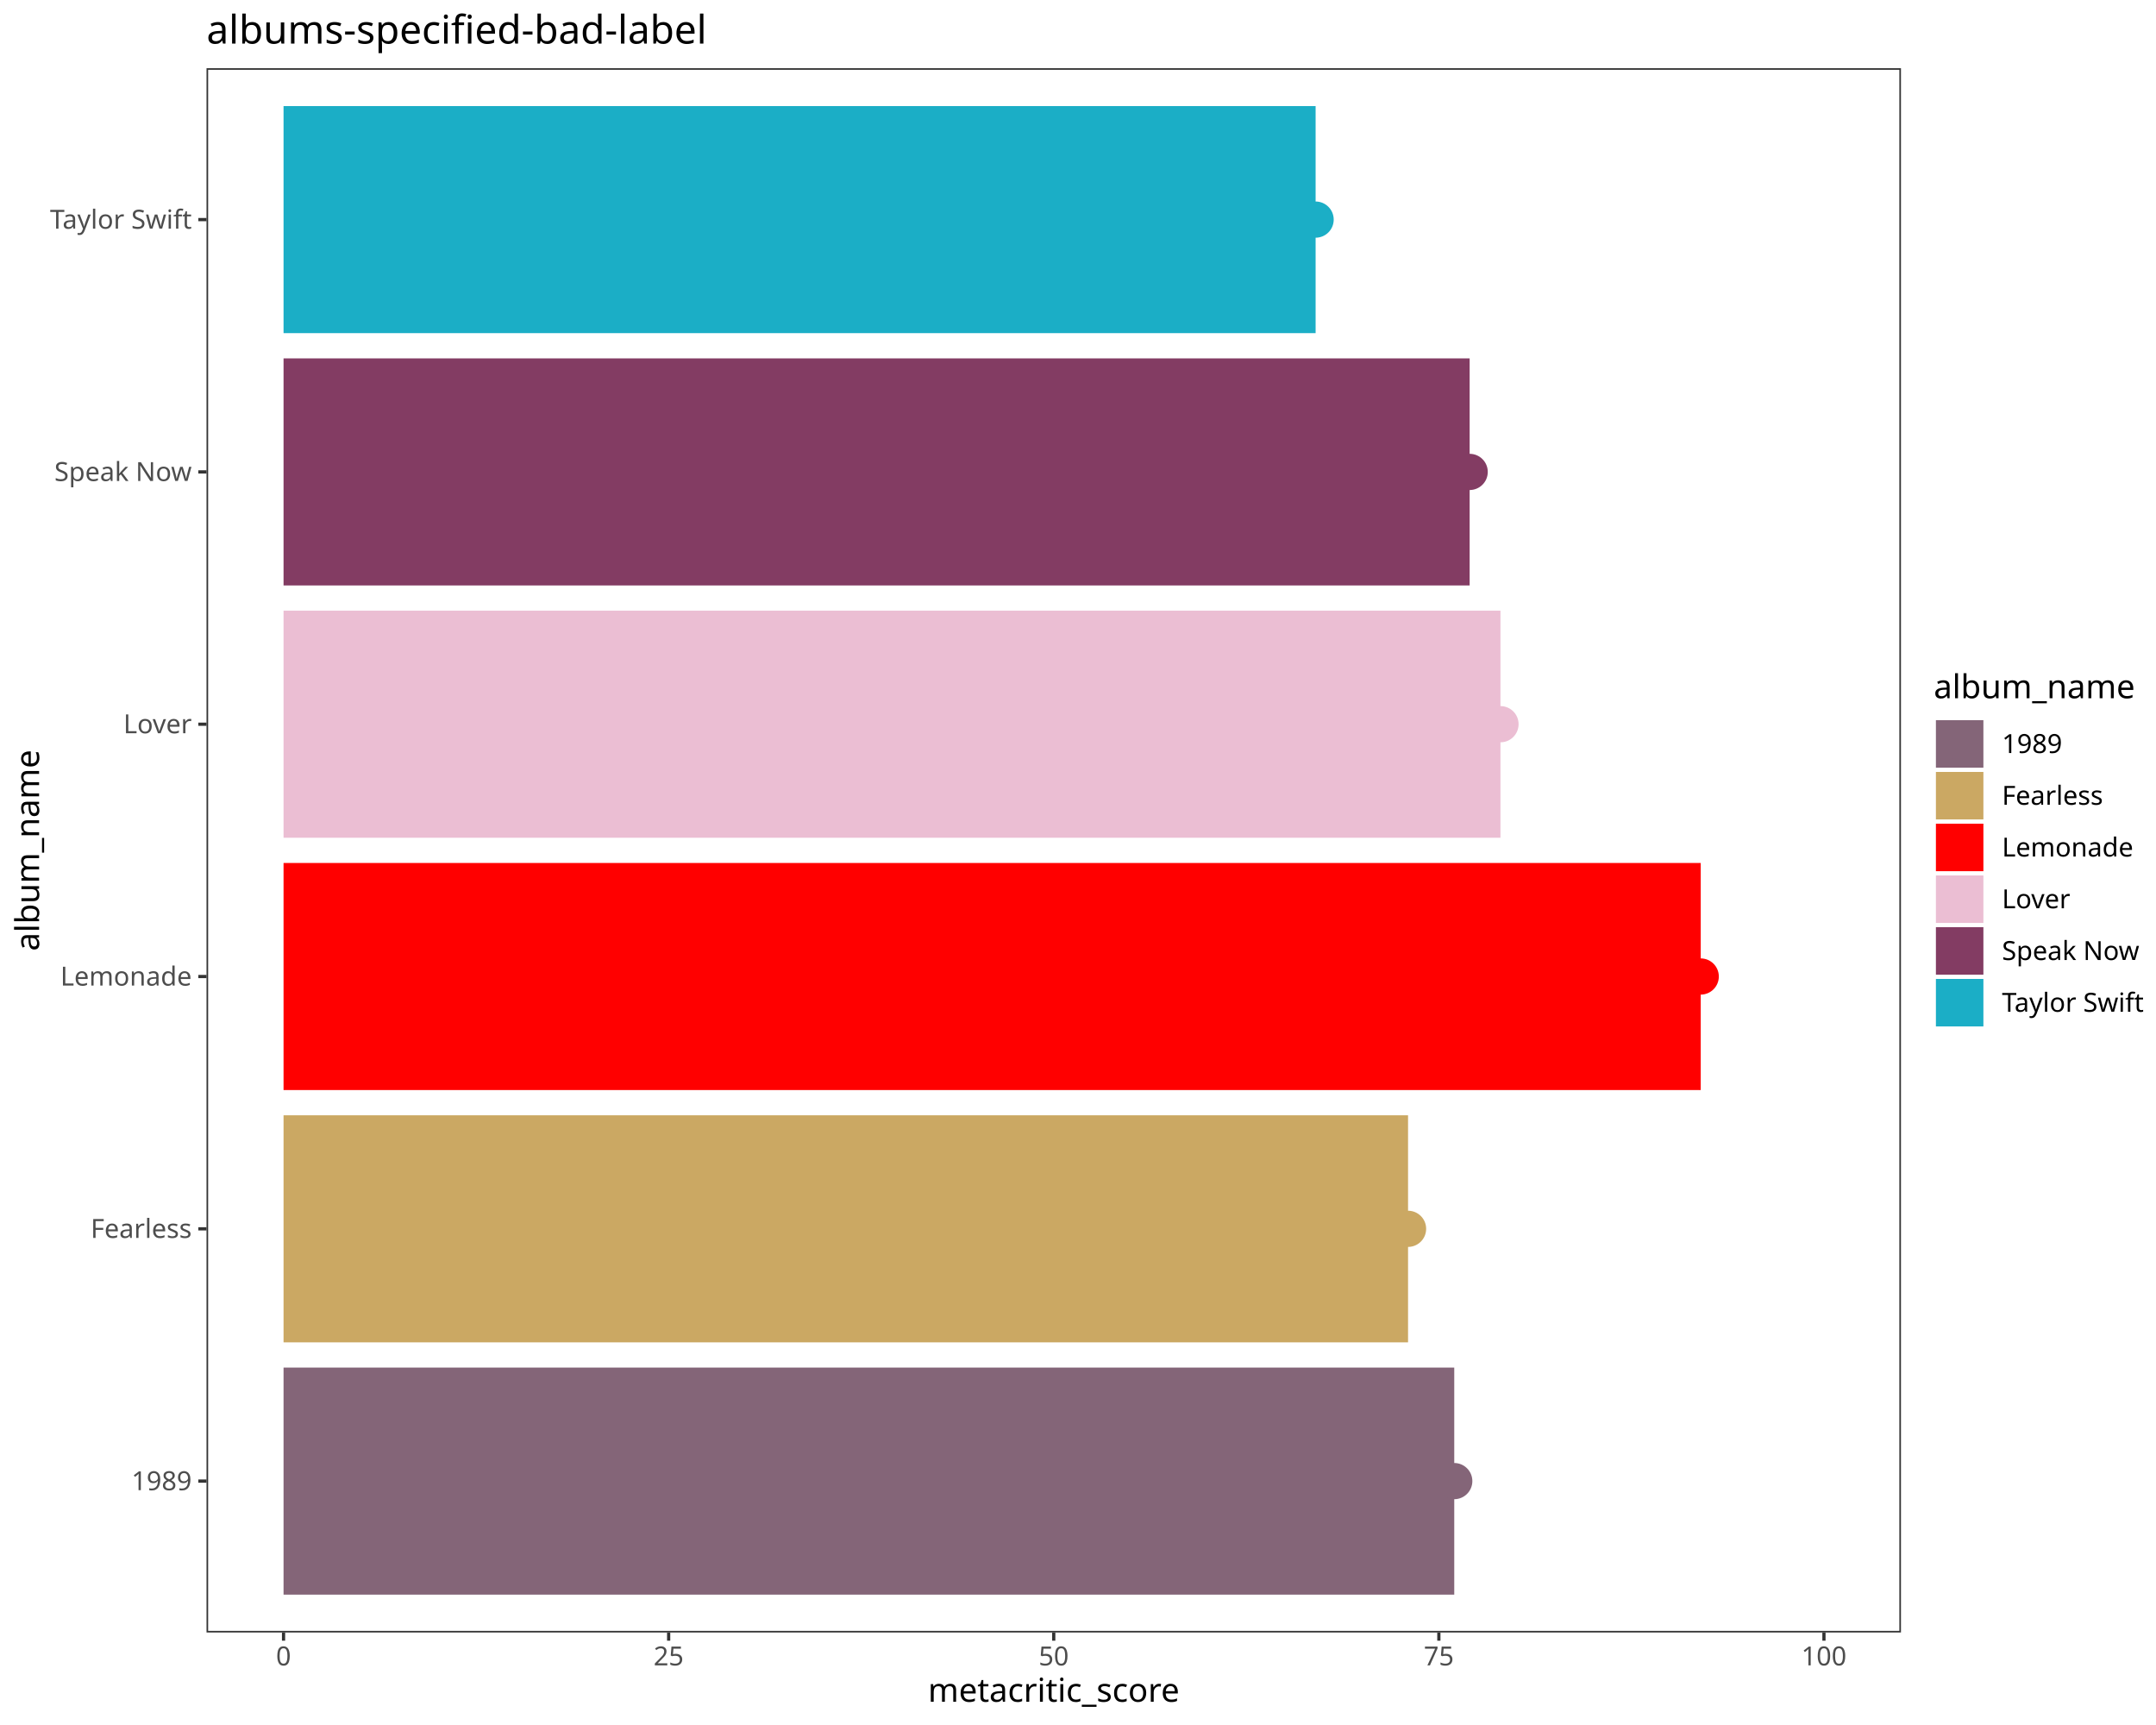
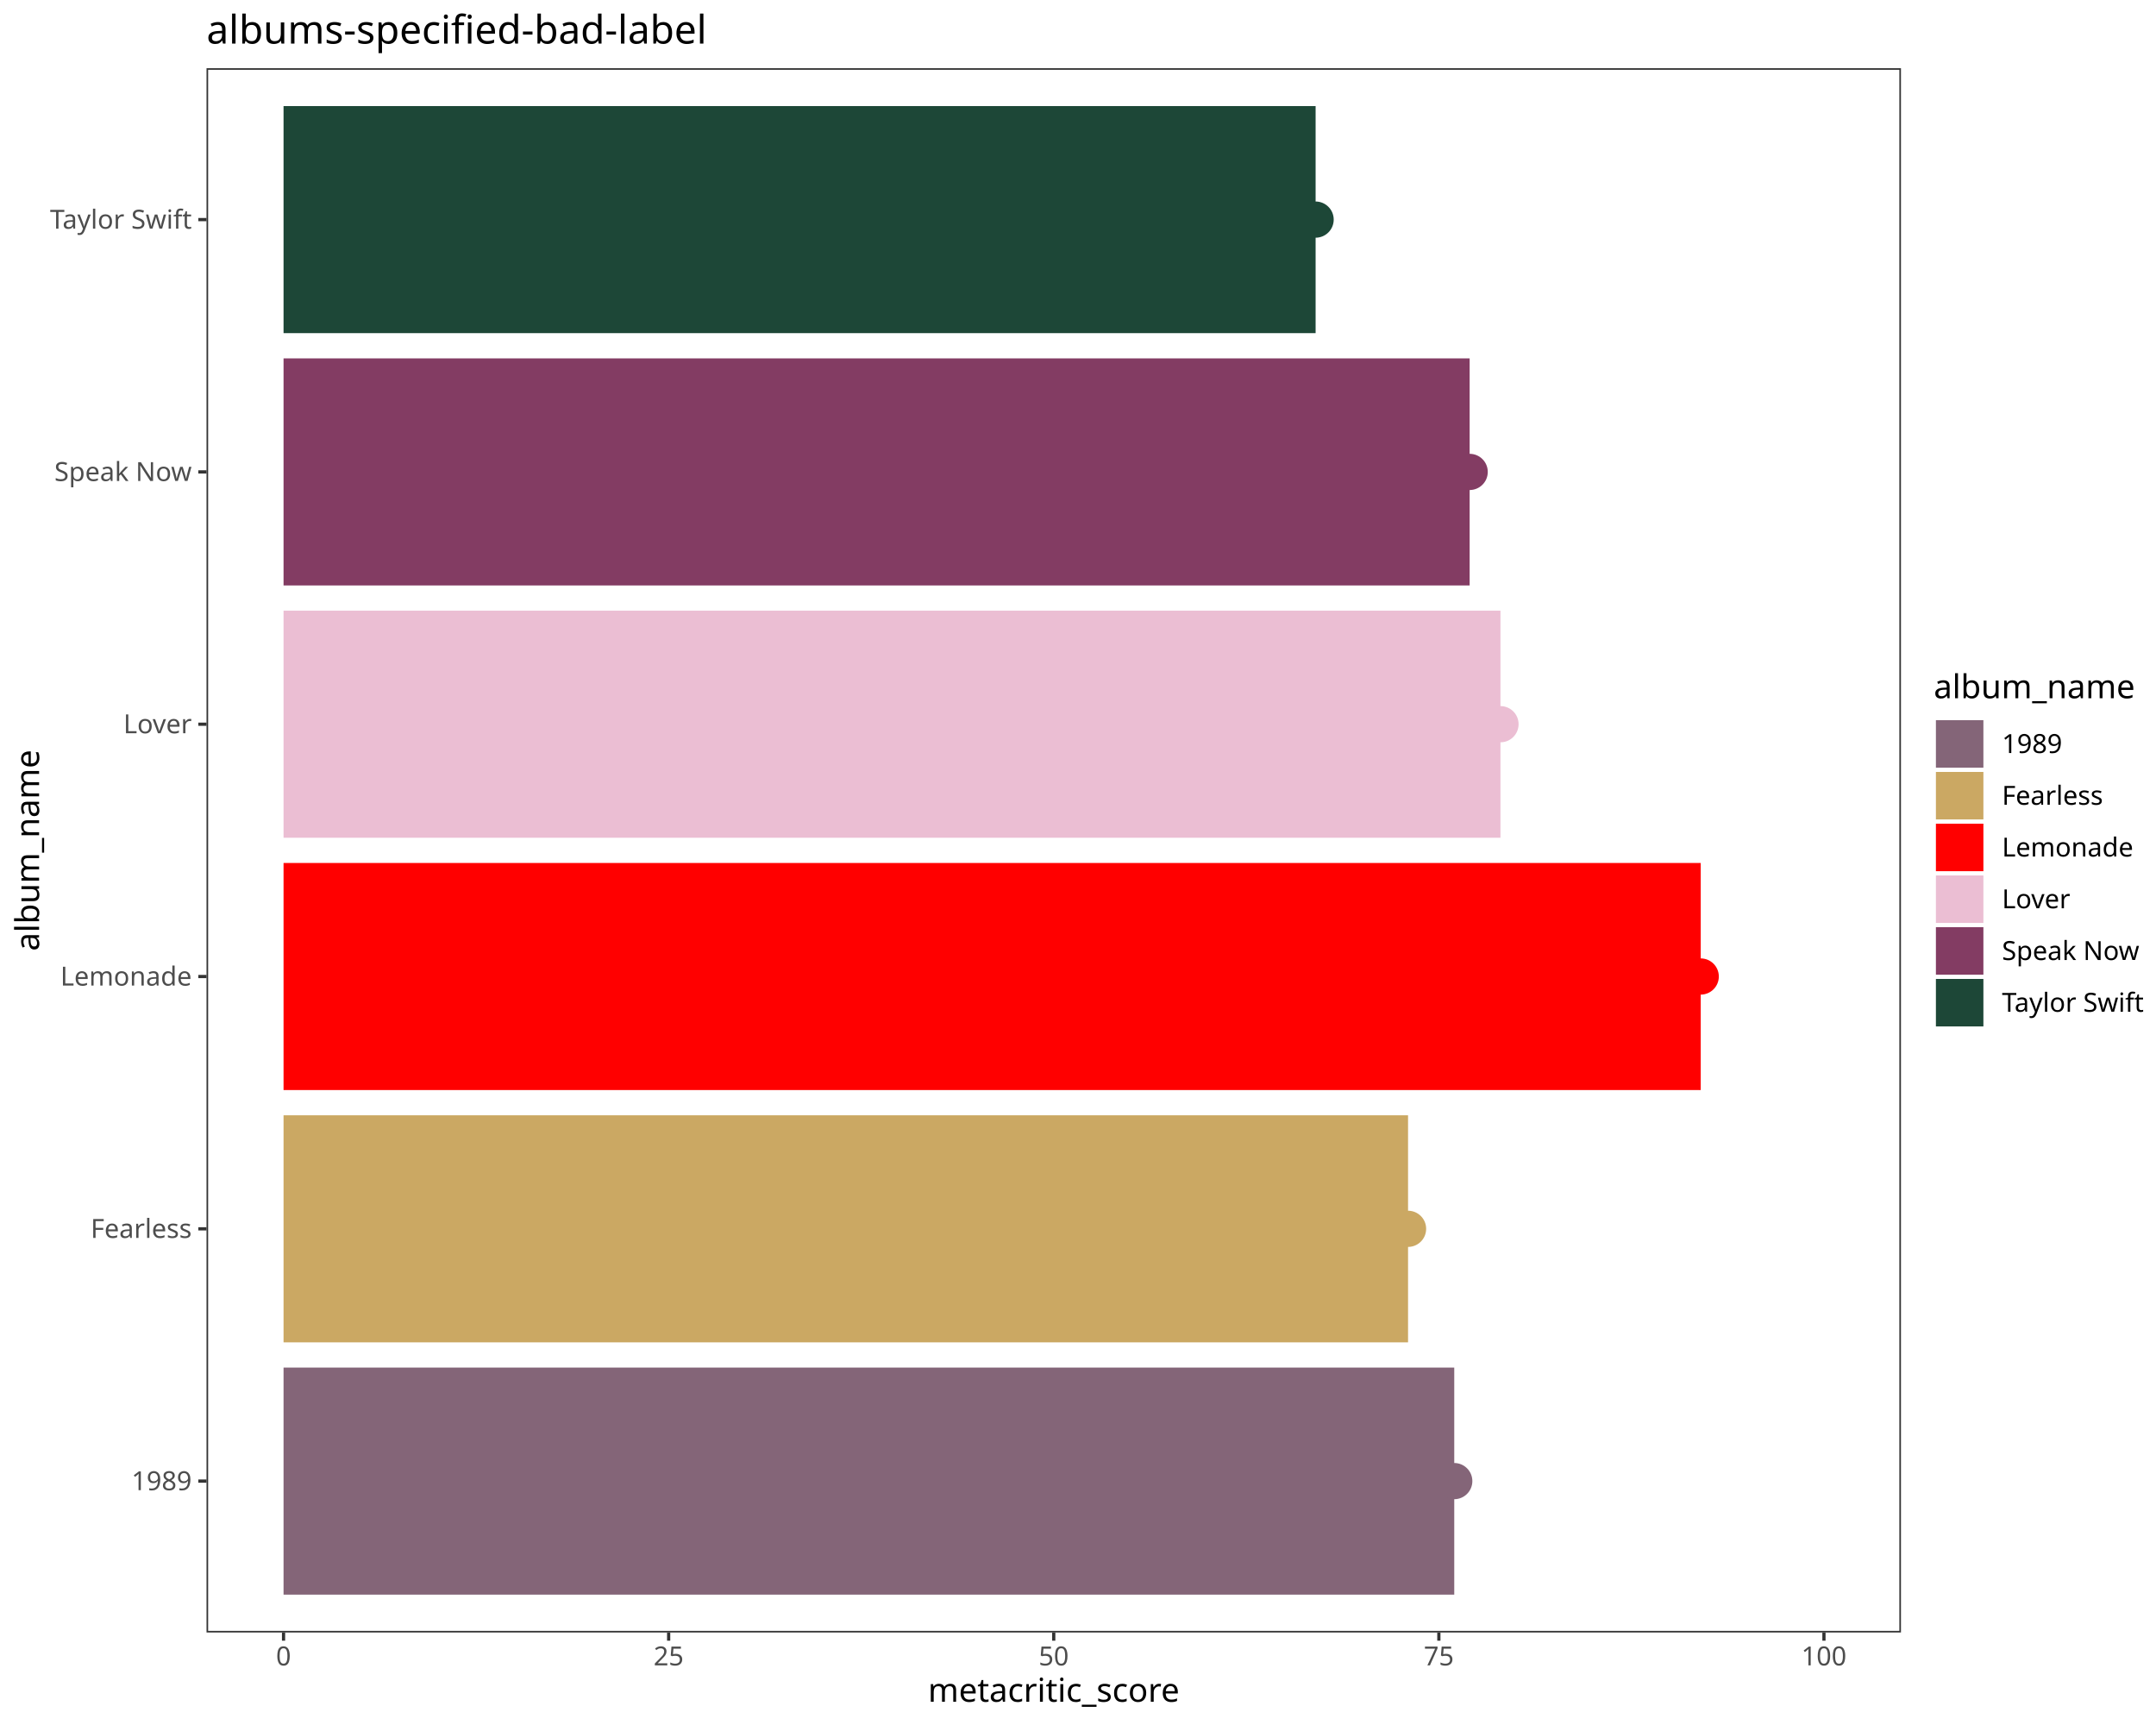
<svg xmlns="http://www.w3.org/2000/svg" class="svglite" data-engine-version="2.0" width="720.00pt" height="576.00pt" viewBox="0 0 720.00 576.00">
  <defs>
    <style type="text/css">
    .svglite line, .svglite polyline, .svglite polygon, .svglite path, .svglite rect, .svglite circle {
      fill: none;
      stroke: #000000;
      stroke-linecap: round;
      stroke-linejoin: round;
      stroke-miterlimit: 10.00;
    }
  </style>
  </defs>
  <rect width="100%" height="100%" style="stroke: none; fill: #FFFFFF;" />
  <defs>
    <clipPath id="cpMC4wMHw3MjAuMDB8MC4wMHw1NzYuMDA=">
      <rect x="0.00" y="0.00" width="720.00" height="576.00" />
    </clipPath>
  </defs>
  <g clip-path="url(#cpMC4wMHw3MjAuMDB8MC4wMHw1NzYuMDA=)">
    <rect x="0.00" y="0.00" width="720.00" height="576.00" style="stroke-width: 1.07; stroke: #FFFFFF; fill: #FFFFFF;" />
  </g>
  <defs>
    <clipPath id="cpNjguOTd8NjM0LjgzfDIyLjc4fDU0NS4xMQ==">
      <rect x="68.97" y="22.78" width="565.86" height="522.33" />
    </clipPath>
  </defs>
  <g clip-path="url(#cpNjguOTd8NjM0LjgzfDIyLjc4fDU0NS4xMQ==)">
    <rect x="68.97" y="22.78" width="565.86" height="522.33" style="stroke-width: 1.07; stroke: none; fill: #FFFFFF;" />
-     <rect x="94.69" y="35.42" width="344.66" height="75.82" style="stroke-width: 1.07; stroke: none; stroke-linecap: butt; stroke-linejoin: miter; fill: #1BAEC6;" />
+     <rect x="94.69" y="35.42" width="344.66" height="75.82" style="stroke-width: 1.07; stroke: none; stroke-linecap: butt; stroke-linejoin: miter; fill: #1D4737;" />
    <rect x="94.69" y="203.91" width="406.39" height="75.82" style="stroke-width: 1.07; stroke: none; stroke-linecap: butt; stroke-linejoin: miter; fill: #EBBED3;" />
    <rect x="94.69" y="372.41" width="375.53" height="75.82" style="stroke-width: 1.07; stroke: none; stroke-linecap: butt; stroke-linejoin: miter; fill: #CBA863;" />
    <rect x="94.69" y="119.67" width="396.10" height="75.82" style="stroke-width: 1.07; stroke: none; stroke-linecap: butt; stroke-linejoin: miter; fill: #833C63;" />
    <rect x="94.69" y="456.65" width="390.96" height="75.82" style="stroke-width: 1.07; stroke: none; stroke-linecap: butt; stroke-linejoin: miter; fill: #846578;" />
    <rect x="94.69" y="288.16" width="473.27" height="75.82" style="stroke-width: 1.07; stroke: none; stroke-linecap: butt; stroke-linejoin: miter; fill: #FF0000;" />
-     <circle cx="439.35" cy="73.33" r="5.69" style="stroke-width: 0.71; stroke: #1BAEC6; fill: #1BAEC6;" />
+     <circle cx="439.35" cy="73.33" r="5.69" style="stroke-width: 0.71; stroke: #1D4737; fill: #1D4737;" />
    <circle cx="501.09" cy="241.82" r="5.69" style="stroke-width: 0.71; stroke: #EBBED3; fill: #EBBED3;" />
    <circle cx="470.22" cy="410.32" r="5.69" style="stroke-width: 0.71; stroke: #CBA863; fill: #CBA863;" />
    <circle cx="490.80" cy="157.58" r="5.69" style="stroke-width: 0.71; stroke: #833C63; fill: #833C63;" />
    <circle cx="485.65" cy="494.56" r="5.69" style="stroke-width: 0.71; stroke: #846578; fill: #846578;" />
    <circle cx="567.96" cy="326.07" r="5.69" style="stroke-width: 0.71; stroke: #FF0000; fill: #FF0000;" />
    <rect x="68.97" y="22.78" width="565.86" height="522.33" style="stroke-width: 1.07; stroke: #333333;" />
  </g>
  <g clip-path="url(#cpMC4wMHw3MjAuMDB8MC4wMHw1NzYuMDA=)">
    <text x="64.04" y="497.59" text-anchor="end" style="font-size: 8.80px; fill: #4D4D4D; font-family: sans;" textLength="19.58px" lengthAdjust="spacingAndGlyphs">1989</text>
    <text x="64.04" y="413.35" text-anchor="end" style="font-size: 8.80px; fill: #4D4D4D; font-family: sans;" textLength="33.75px" lengthAdjust="spacingAndGlyphs">Fearless</text>
    <text x="64.04" y="329.10" text-anchor="end" style="font-size: 8.80px; fill: #4D4D4D; font-family: sans;" textLength="41.60px" lengthAdjust="spacingAndGlyphs">Lemonade</text>
    <text x="64.04" y="244.85" text-anchor="end" style="font-size: 8.80px; fill: #4D4D4D; font-family: sans;" textLength="22.02px" lengthAdjust="spacingAndGlyphs">Lover</text>
    <text x="64.04" y="160.61" text-anchor="end" style="font-size: 8.80px; fill: #4D4D4D; font-family: sans;" textLength="45.01px" lengthAdjust="spacingAndGlyphs">Speak Now</text>
    <text x="64.04" y="76.36" text-anchor="end" style="font-size: 8.80px; fill: #4D4D4D; font-family: sans;" textLength="45.97px" lengthAdjust="spacingAndGlyphs">Taylor Swift</text>
    <polyline points="66.23,494.56 68.97,494.56 " style="stroke-width: 1.07; stroke: #333333; stroke-linecap: butt;" />
    <polyline points="66.23,410.32 68.97,410.32 " style="stroke-width: 1.07; stroke: #333333; stroke-linecap: butt;" />
    <polyline points="66.23,326.07 68.97,326.07 " style="stroke-width: 1.07; stroke: #333333; stroke-linecap: butt;" />
    <polyline points="66.23,241.82 68.97,241.82 " style="stroke-width: 1.07; stroke: #333333; stroke-linecap: butt;" />
    <polyline points="66.23,157.58 68.97,157.58 " style="stroke-width: 1.07; stroke: #333333; stroke-linecap: butt;" />
    <polyline points="66.23,73.33 68.97,73.33 " style="stroke-width: 1.07; stroke: #333333; stroke-linecap: butt;" />
    <polyline points="94.69,547.85 94.69,545.11 " style="stroke-width: 1.07; stroke: #333333; stroke-linecap: butt;" />
    <polyline points="223.30,547.85 223.30,545.11 " style="stroke-width: 1.07; stroke: #333333; stroke-linecap: butt;" />
    <polyline points="351.90,547.85 351.90,545.11 " style="stroke-width: 1.07; stroke: #333333; stroke-linecap: butt;" />
    <polyline points="480.51,547.85 480.51,545.11 " style="stroke-width: 1.07; stroke: #333333; stroke-linecap: butt;" />
    <polyline points="609.11,547.85 609.11,545.11 " style="stroke-width: 1.07; stroke: #333333; stroke-linecap: butt;" />
    <text x="94.69" y="556.10" text-anchor="middle" style="font-size: 8.80px; fill: #4D4D4D; font-family: sans;" textLength="4.89px" lengthAdjust="spacingAndGlyphs">0</text>
    <text x="223.30" y="556.10" text-anchor="middle" style="font-size: 8.80px; fill: #4D4D4D; font-family: sans;" textLength="9.79px" lengthAdjust="spacingAndGlyphs">25</text>
    <text x="351.90" y="556.10" text-anchor="middle" style="font-size: 8.80px; fill: #4D4D4D; font-family: sans;" textLength="9.79px" lengthAdjust="spacingAndGlyphs">50</text>
    <text x="480.51" y="556.10" text-anchor="middle" style="font-size: 8.80px; fill: #4D4D4D; font-family: sans;" textLength="9.79px" lengthAdjust="spacingAndGlyphs">75</text>
    <text x="609.11" y="556.10" text-anchor="middle" style="font-size: 8.80px; fill: #4D4D4D; font-family: sans;" textLength="14.68px" lengthAdjust="spacingAndGlyphs">100</text>
    <text x="351.90" y="568.24" text-anchor="middle" style="font-size: 11.00px; font-family: sans;" textLength="80.10px" lengthAdjust="spacingAndGlyphs">metacritic_score</text>
    <text transform="translate(13.05,283.95) rotate(-90)" text-anchor="middle" style="font-size: 11.00px; font-family: sans;" textLength="63.60px" lengthAdjust="spacingAndGlyphs">album_name</text>
    <rect x="645.79" y="224.44" width="68.73" height="119.01" style="stroke-width: 1.07; stroke: none; fill: #FFFFFF;" />
    <text x="645.79" y="233.15" style="font-size: 11.00px; font-family: sans;" textLength="63.60px" lengthAdjust="spacingAndGlyphs">album_name</text>
    <rect x="645.79" y="239.77" width="17.28" height="17.28" style="stroke-width: 1.07; stroke: none; fill: #FFFFFF;" />
    <rect x="646.50" y="240.48" width="15.86" height="15.86" style="stroke-width: 1.07; stroke: none; stroke-linecap: butt; stroke-linejoin: miter; fill: #846578;" />
    <circle cx="654.43" cy="248.41" r="5.69" style="stroke-width: 0.71; stroke: #846578; fill: #846578;" />
    <rect x="645.79" y="257.05" width="17.28" height="17.28" style="stroke-width: 1.07; stroke: none; fill: #FFFFFF;" />
    <rect x="646.50" y="257.76" width="15.86" height="15.86" style="stroke-width: 1.07; stroke: none; stroke-linecap: butt; stroke-linejoin: miter; fill: #CBA863;" />
    <circle cx="654.43" cy="265.69" r="5.69" style="stroke-width: 0.71; stroke: #CBA863; fill: #CBA863;" />
    <rect x="645.79" y="274.33" width="17.28" height="17.28" style="stroke-width: 1.07; stroke: none; fill: #FFFFFF;" />
    <rect x="646.50" y="275.04" width="15.86" height="15.86" style="stroke-width: 1.07; stroke: none; stroke-linecap: butt; stroke-linejoin: miter; fill: #FF0000;" />
    <circle cx="654.43" cy="282.97" r="5.69" style="stroke-width: 0.71; stroke: #FF0000; fill: #FF0000;" />
    <rect x="645.79" y="291.61" width="17.28" height="17.28" style="stroke-width: 1.07; stroke: none; fill: #FFFFFF;" />
    <rect x="646.50" y="292.32" width="15.86" height="15.86" style="stroke-width: 1.07; stroke: none; stroke-linecap: butt; stroke-linejoin: miter; fill: #EBBED3;" />
    <circle cx="654.43" cy="300.25" r="5.69" style="stroke-width: 0.71; stroke: #EBBED3; fill: #EBBED3;" />
    <rect x="645.79" y="308.89" width="17.28" height="17.28" style="stroke-width: 1.07; stroke: none; fill: #FFFFFF;" />
    <rect x="646.50" y="309.60" width="15.86" height="15.86" style="stroke-width: 1.07; stroke: none; stroke-linecap: butt; stroke-linejoin: miter; fill: #833C63;" />
    <circle cx="654.43" cy="317.53" r="5.69" style="stroke-width: 0.71; stroke: #833C63; fill: #833C63;" />
    <rect x="645.79" y="326.17" width="17.28" height="17.28" style="stroke-width: 1.07; stroke: none; fill: #FFFFFF;" />
-     <rect x="646.50" y="326.88" width="15.86" height="15.86" style="stroke-width: 1.07; stroke: none; stroke-linecap: butt; stroke-linejoin: miter; fill: #1BAEC6;" />
-     <circle cx="654.43" cy="334.81" r="5.69" style="stroke-width: 0.71; stroke: #1BAEC6; fill: #1BAEC6;" />
+     <rect x="646.50" y="326.88" width="15.86" height="15.86" style="stroke-width: 1.07; stroke: none; stroke-linecap: butt; stroke-linejoin: miter; fill: #1D4737;" />
+     <circle cx="654.43" cy="334.81" r="5.69" style="stroke-width: 0.71; stroke: #1D4737; fill: #1D4737;" />
    <text x="668.55" y="251.44" style="font-size: 8.80px; font-family: sans;" textLength="19.58px" lengthAdjust="spacingAndGlyphs">1989</text>
    <text x="668.55" y="268.72" style="font-size: 8.80px; font-family: sans;" textLength="33.75px" lengthAdjust="spacingAndGlyphs">Fearless</text>
    <text x="668.55" y="286.00" style="font-size: 8.80px; font-family: sans;" textLength="41.60px" lengthAdjust="spacingAndGlyphs">Lemonade</text>
    <text x="668.55" y="303.28" style="font-size: 8.80px; font-family: sans;" textLength="22.02px" lengthAdjust="spacingAndGlyphs">Lover</text>
    <text x="668.55" y="320.56" style="font-size: 8.80px; font-family: sans;" textLength="45.01px" lengthAdjust="spacingAndGlyphs">Speak Now</text>
    <text x="668.55" y="337.84" style="font-size: 8.80px; font-family: sans;" textLength="45.97px" lengthAdjust="spacingAndGlyphs">Taylor Swift</text>
    <text x="68.97" y="14.56" style="font-size: 13.20px; font-family: sans;" textLength="157.77px" lengthAdjust="spacingAndGlyphs">albums-specified-bad-label</text>
  </g>
</svg>
